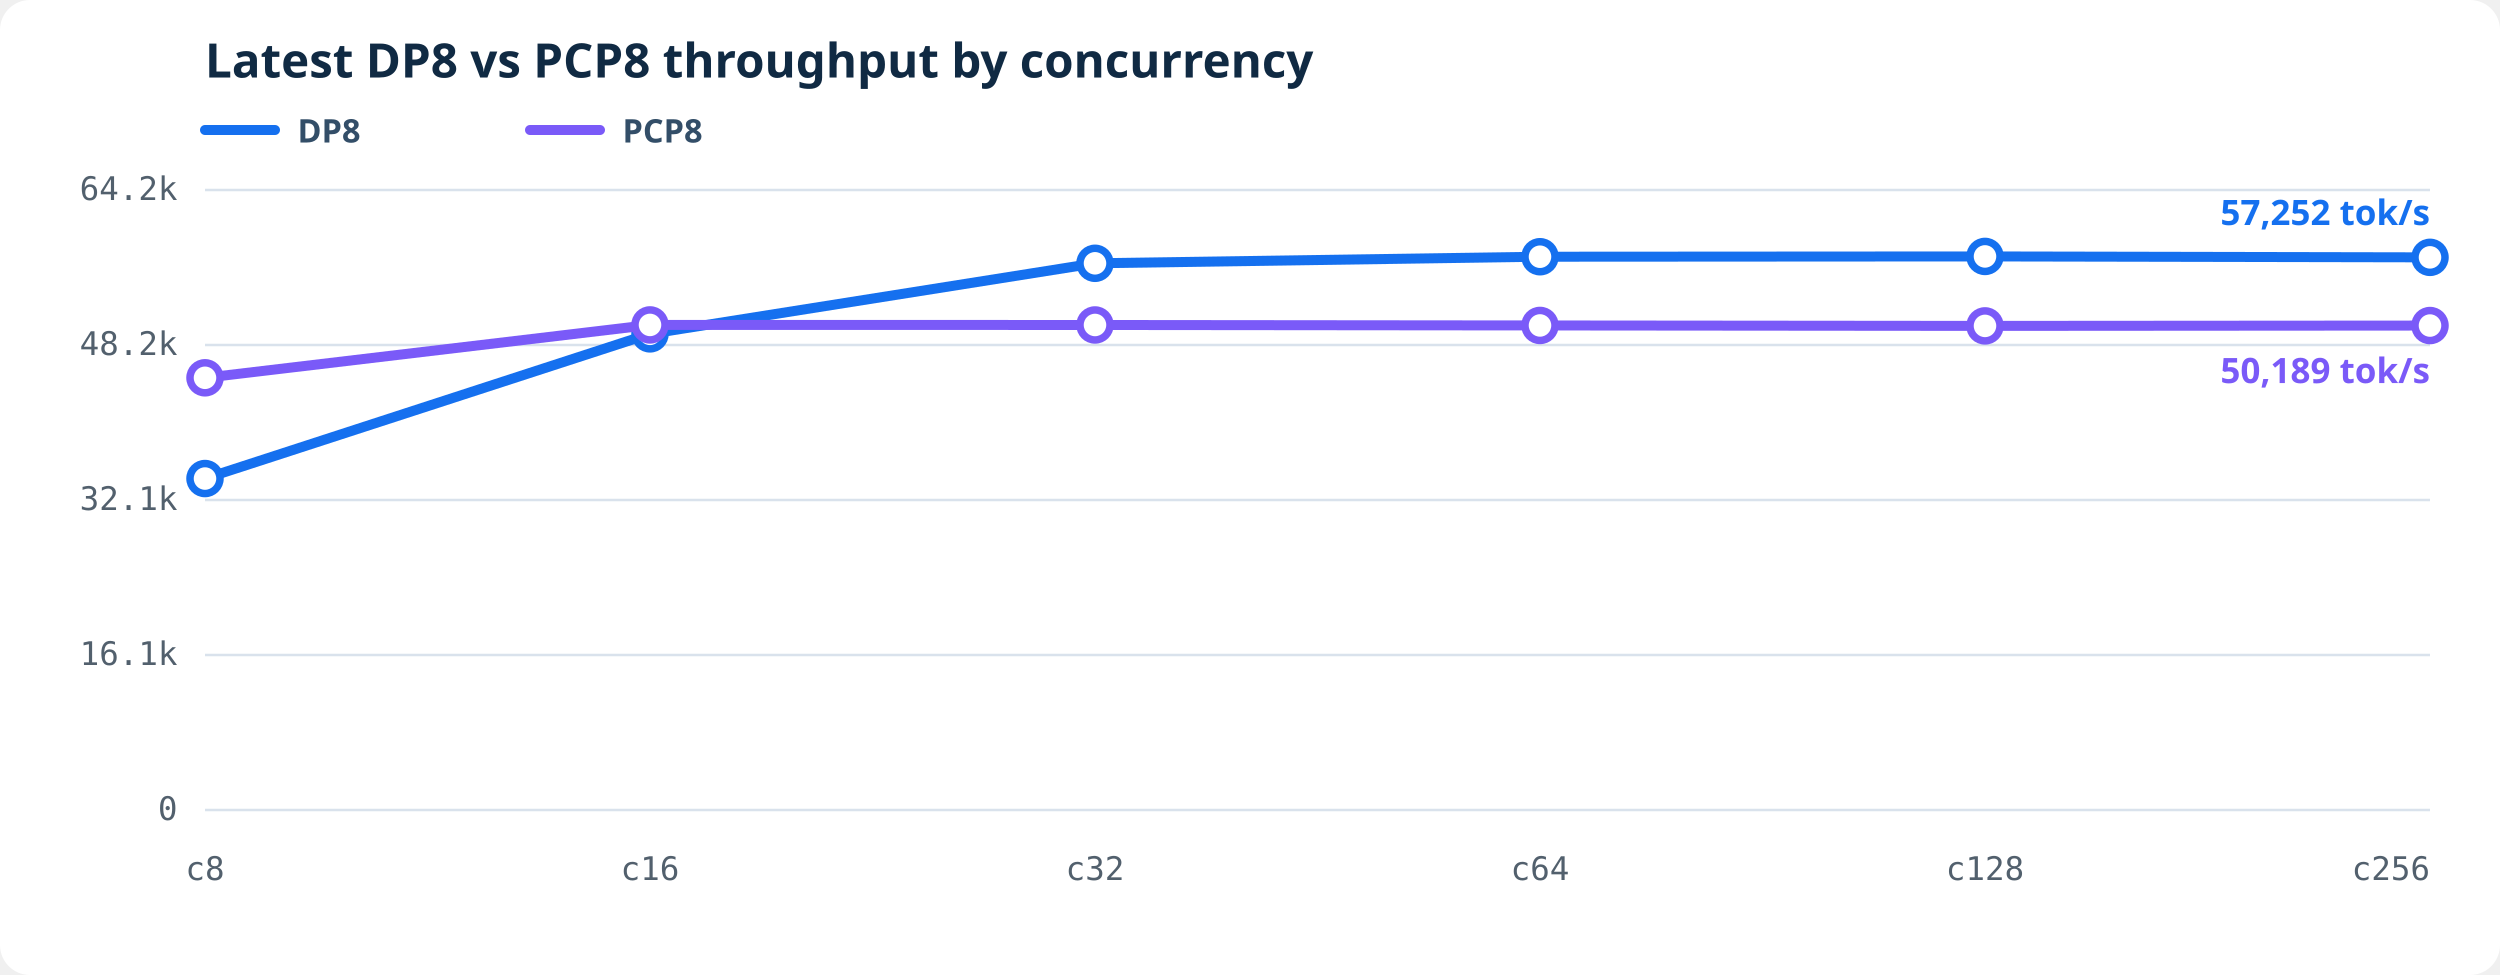
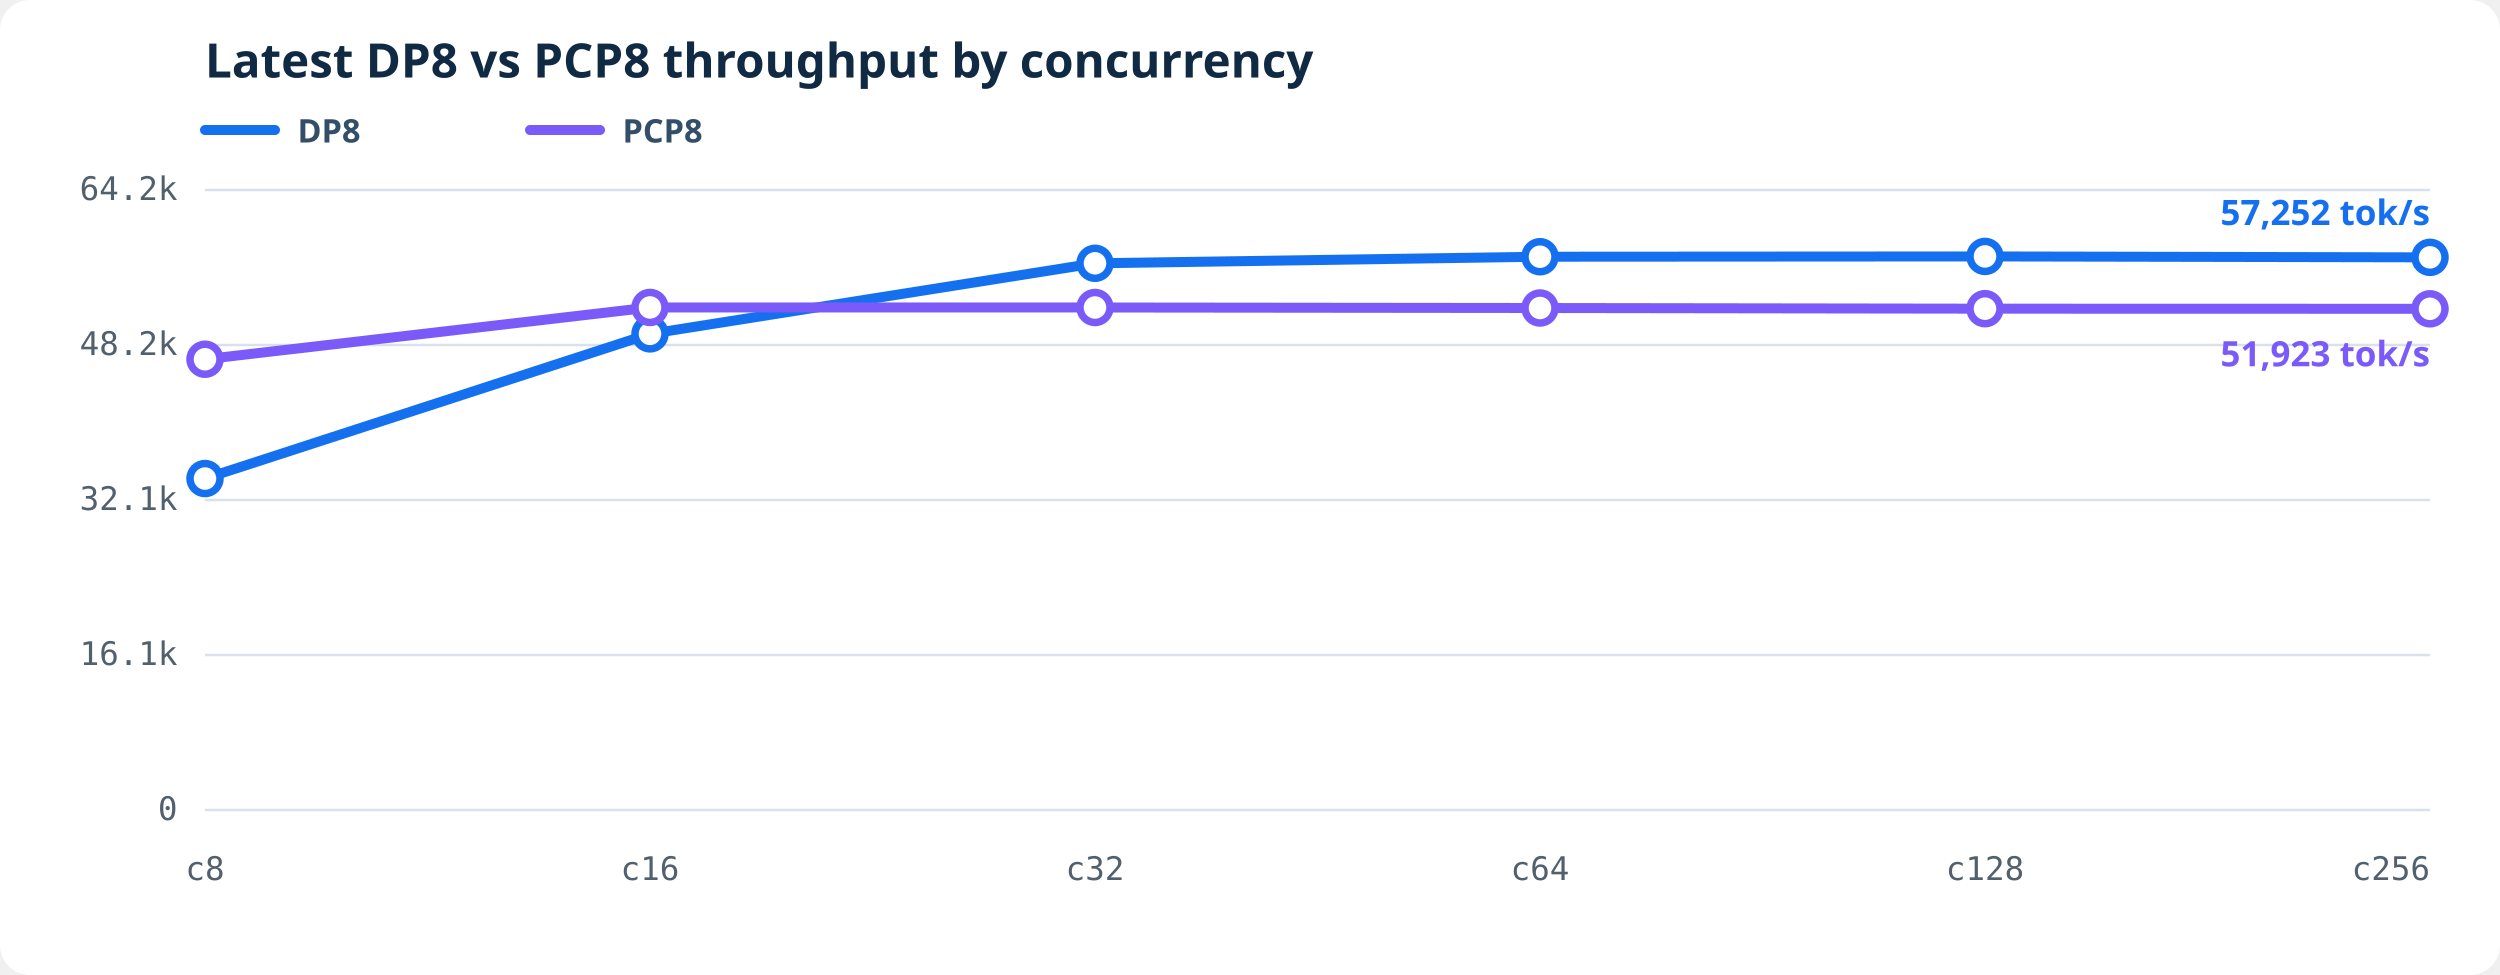
<svg xmlns="http://www.w3.org/2000/svg" viewBox="0 0 1000 390" role="img" aria-labelledby="throughput-title throughput-desc">
  <style>.bg{fill:#fff}.grid{stroke:#d9e2ec;stroke-width:1}.axis{fill:#52606d;font:13px ui-monospace,SFMono-Regular,Consolas,monospace}.heading{fill:#102a43;font:600 19px system-ui,sans-serif}.line{fill:none;stroke-width:4;stroke-linejoin:round;stroke-linecap:round}.dot{fill:#fff;stroke-width:3}.latest{stroke-width:3}.legend{fill:#334e68;font:600 13px system-ui,sans-serif}.value{font:600 14px system-ui,sans-serif}</style>
  <rect class="bg" width="1000" height="390" rx="12" />
  <text class="heading" x="82" y="31">Latest DP8 vs PCP8 throughput by concurrency</text>
  <line x1="82" y1="52" x2="110" y2="52" stroke="#1570ef" stroke-width="4" stroke-linecap="round" />
  <text class="legend" x="119" y="57">DP8</text>
  <line x1="212" y1="52" x2="240" y2="52" stroke="#7a5af8" stroke-width="4" stroke-linecap="round" />
  <text class="legend" x="249" y="57">PCP8</text>
  <line class="grid" x1="82" y1="324.00" x2="972" y2="324.00" />
  <text class="axis" text-anchor="end" x="71" y="328.00">0</text>
  <line class="grid" x1="82" y1="262.00" x2="972" y2="262.00" />
  <text class="axis" text-anchor="end" x="71" y="266.00">16.1k</text>
  <line class="grid" x1="82" y1="200.00" x2="972" y2="200.00" />
  <text class="axis" text-anchor="end" x="71" y="204.00">32.1k</text>
  <line class="grid" x1="82" y1="138.00" x2="972" y2="138.00" />
  <text class="axis" text-anchor="end" x="71" y="142.00">48.2k</text>
  <line class="grid" x1="82" y1="76.00" x2="972" y2="76.00" />
  <text class="axis" text-anchor="end" x="71" y="80.00">64.2k</text>
  <text class="axis" text-anchor="middle" x="82.00" y="352">c8</text>
  <text class="axis" text-anchor="middle" x="260.00" y="352">c16</text>
  <text class="axis" text-anchor="middle" x="438.00" y="352">c32</text>
  <text class="axis" text-anchor="middle" x="616.00" y="352">c64</text>
  <text class="axis" text-anchor="middle" x="794.00" y="352">c128</text>
  <text class="axis" text-anchor="end" x="972.00" y="352">c256</text>
  <polyline class="line" stroke="#1570ef" points="82.00,191.42 260.00,133.54 438.00,105.32 616.00,102.69 794.00,102.57 972.00,102.94" />
  <circle class="dot" fill="#fff" stroke="#1570ef" cx="82.00" cy="191.42" r="6" />
  <circle class="dot" fill="#fff" stroke="#1570ef" cx="260.00" cy="133.54" r="6" />
  <circle class="dot" fill="#fff" stroke="#1570ef" cx="438.00" cy="105.32" r="6" />
  <circle class="dot" fill="#fff" stroke="#1570ef" cx="616.00" cy="102.69" r="6" />
  <circle class="dot" fill="#fff" stroke="#1570ef" cx="794.00" cy="102.57" r="6" />
  <circle class="dot latest" fill="#1570ef" stroke="#1570ef" cx="972.00" cy="102.94" r="6" />
  <text class="value" fill="#1570ef" text-anchor="end" x="972.00" y="90.00">57,252 tok/s</text>
-   <polyline class="line" stroke="#7a5af8" points="82.00,151.12 260.00,129.97 438.00,129.99 616.00,130.18 794.00,130.36 972.00,130.22" />
-   <circle class="dot" fill="#fff" stroke="#7a5af8" cx="82.00" cy="151.12" r="6" />
-   <circle class="dot" fill="#fff" stroke="#7a5af8" cx="260.00" cy="129.97" r="6" />
-   <circle class="dot" fill="#fff" stroke="#7a5af8" cx="438.00" cy="129.99" r="6" />
-   <circle class="dot" fill="#fff" stroke="#7a5af8" cx="616.00" cy="130.18" r="6" />
-   <circle class="dot" fill="#fff" stroke="#7a5af8" cx="794.00" cy="130.36" r="6" />
-   <circle class="dot latest" fill="#7a5af8" stroke="#7a5af8" cx="972.00" cy="130.22" r="6" />
-   <text class="value" fill="#7a5af8" text-anchor="end" x="972.00" y="153.22">50,189 tok/s</text>
+   <polyline class="line" stroke="#7a5af8" points="82.00,143.70 260.00,122.98 438.00,123.00 616.00,123.20 794.00,123.47 972.00,123.52" />
+   <circle class="dot" fill="#fff" stroke="#7a5af8" cx="82.00" cy="143.70" r="6" />
+   <circle class="dot" fill="#fff" stroke="#7a5af8" cx="260.00" cy="122.98" r="6" />
+   <circle class="dot" fill="#fff" stroke="#7a5af8" cx="438.00" cy="123.00" r="6" />
+   <circle class="dot" fill="#fff" stroke="#7a5af8" cx="616.00" cy="123.20" r="6" />
+   <circle class="dot" fill="#fff" stroke="#7a5af8" cx="794.00" cy="123.47" r="6" />
+   <circle class="dot latest" fill="#7a5af8" stroke="#7a5af8" cx="972.00" cy="123.52" r="6" />
+   <text class="value" fill="#7a5af8" text-anchor="end" x="972.00" y="146.52">51,923 tok/s</text>
</svg>
